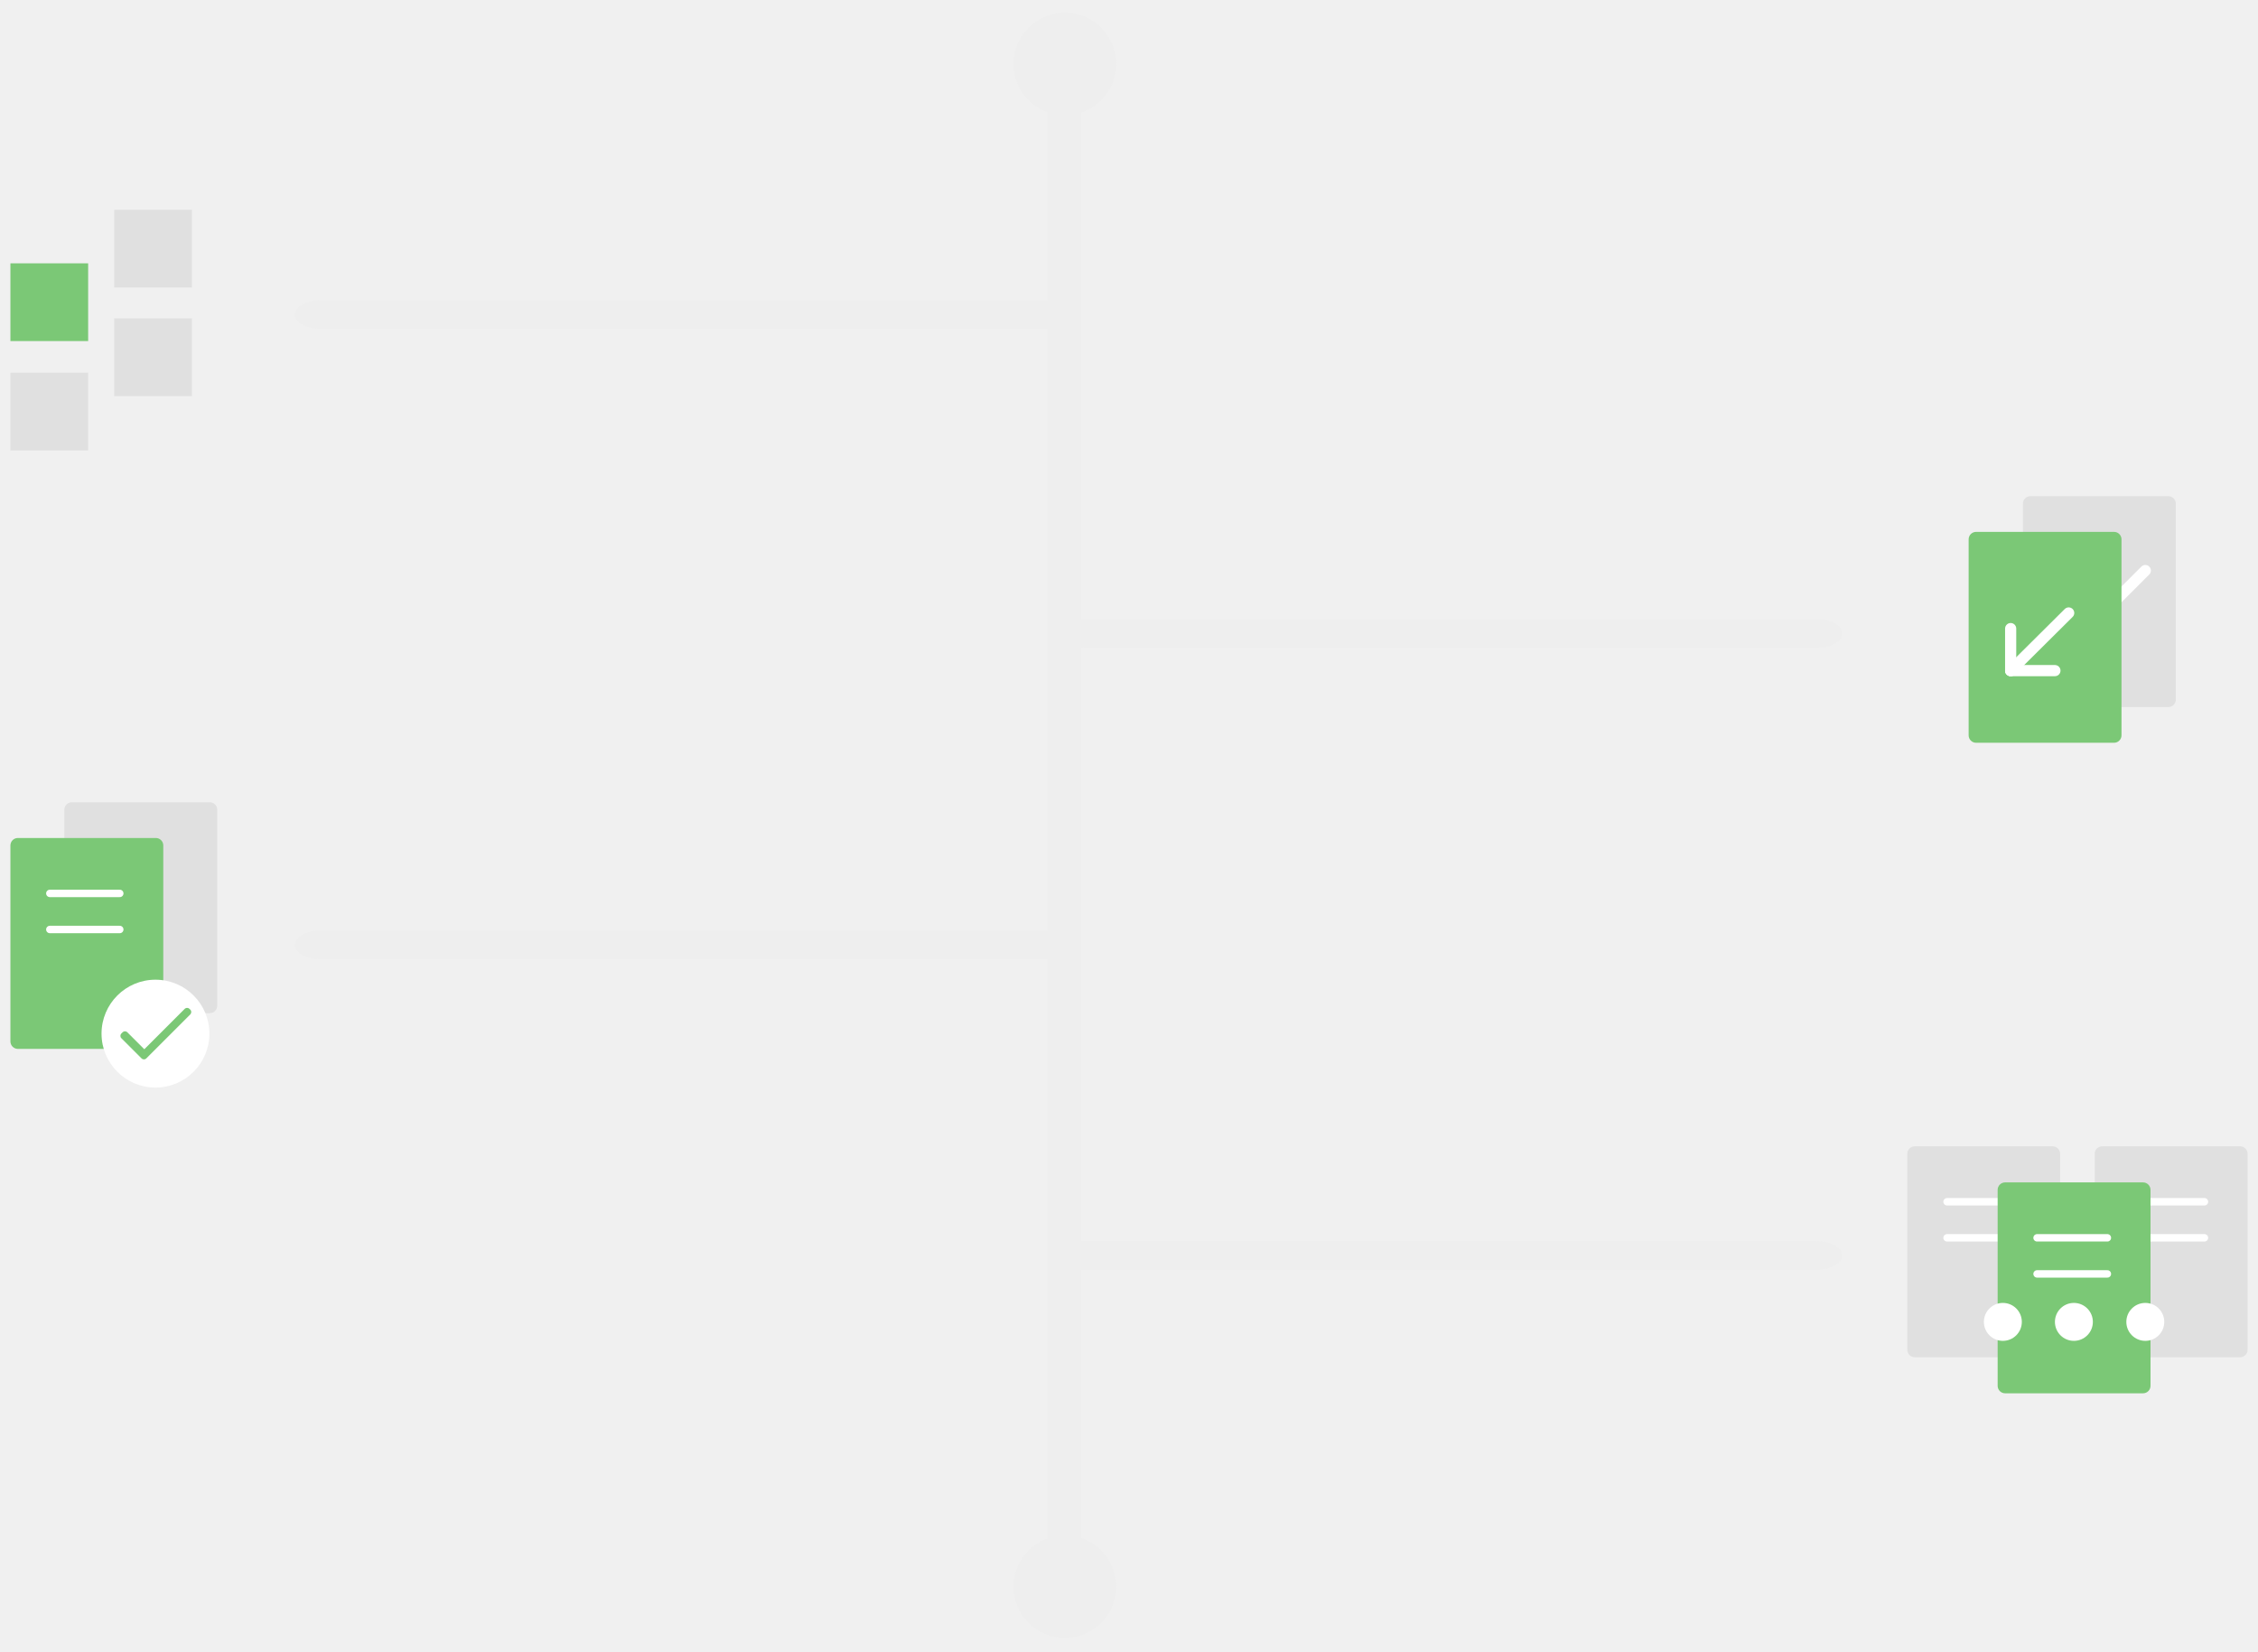
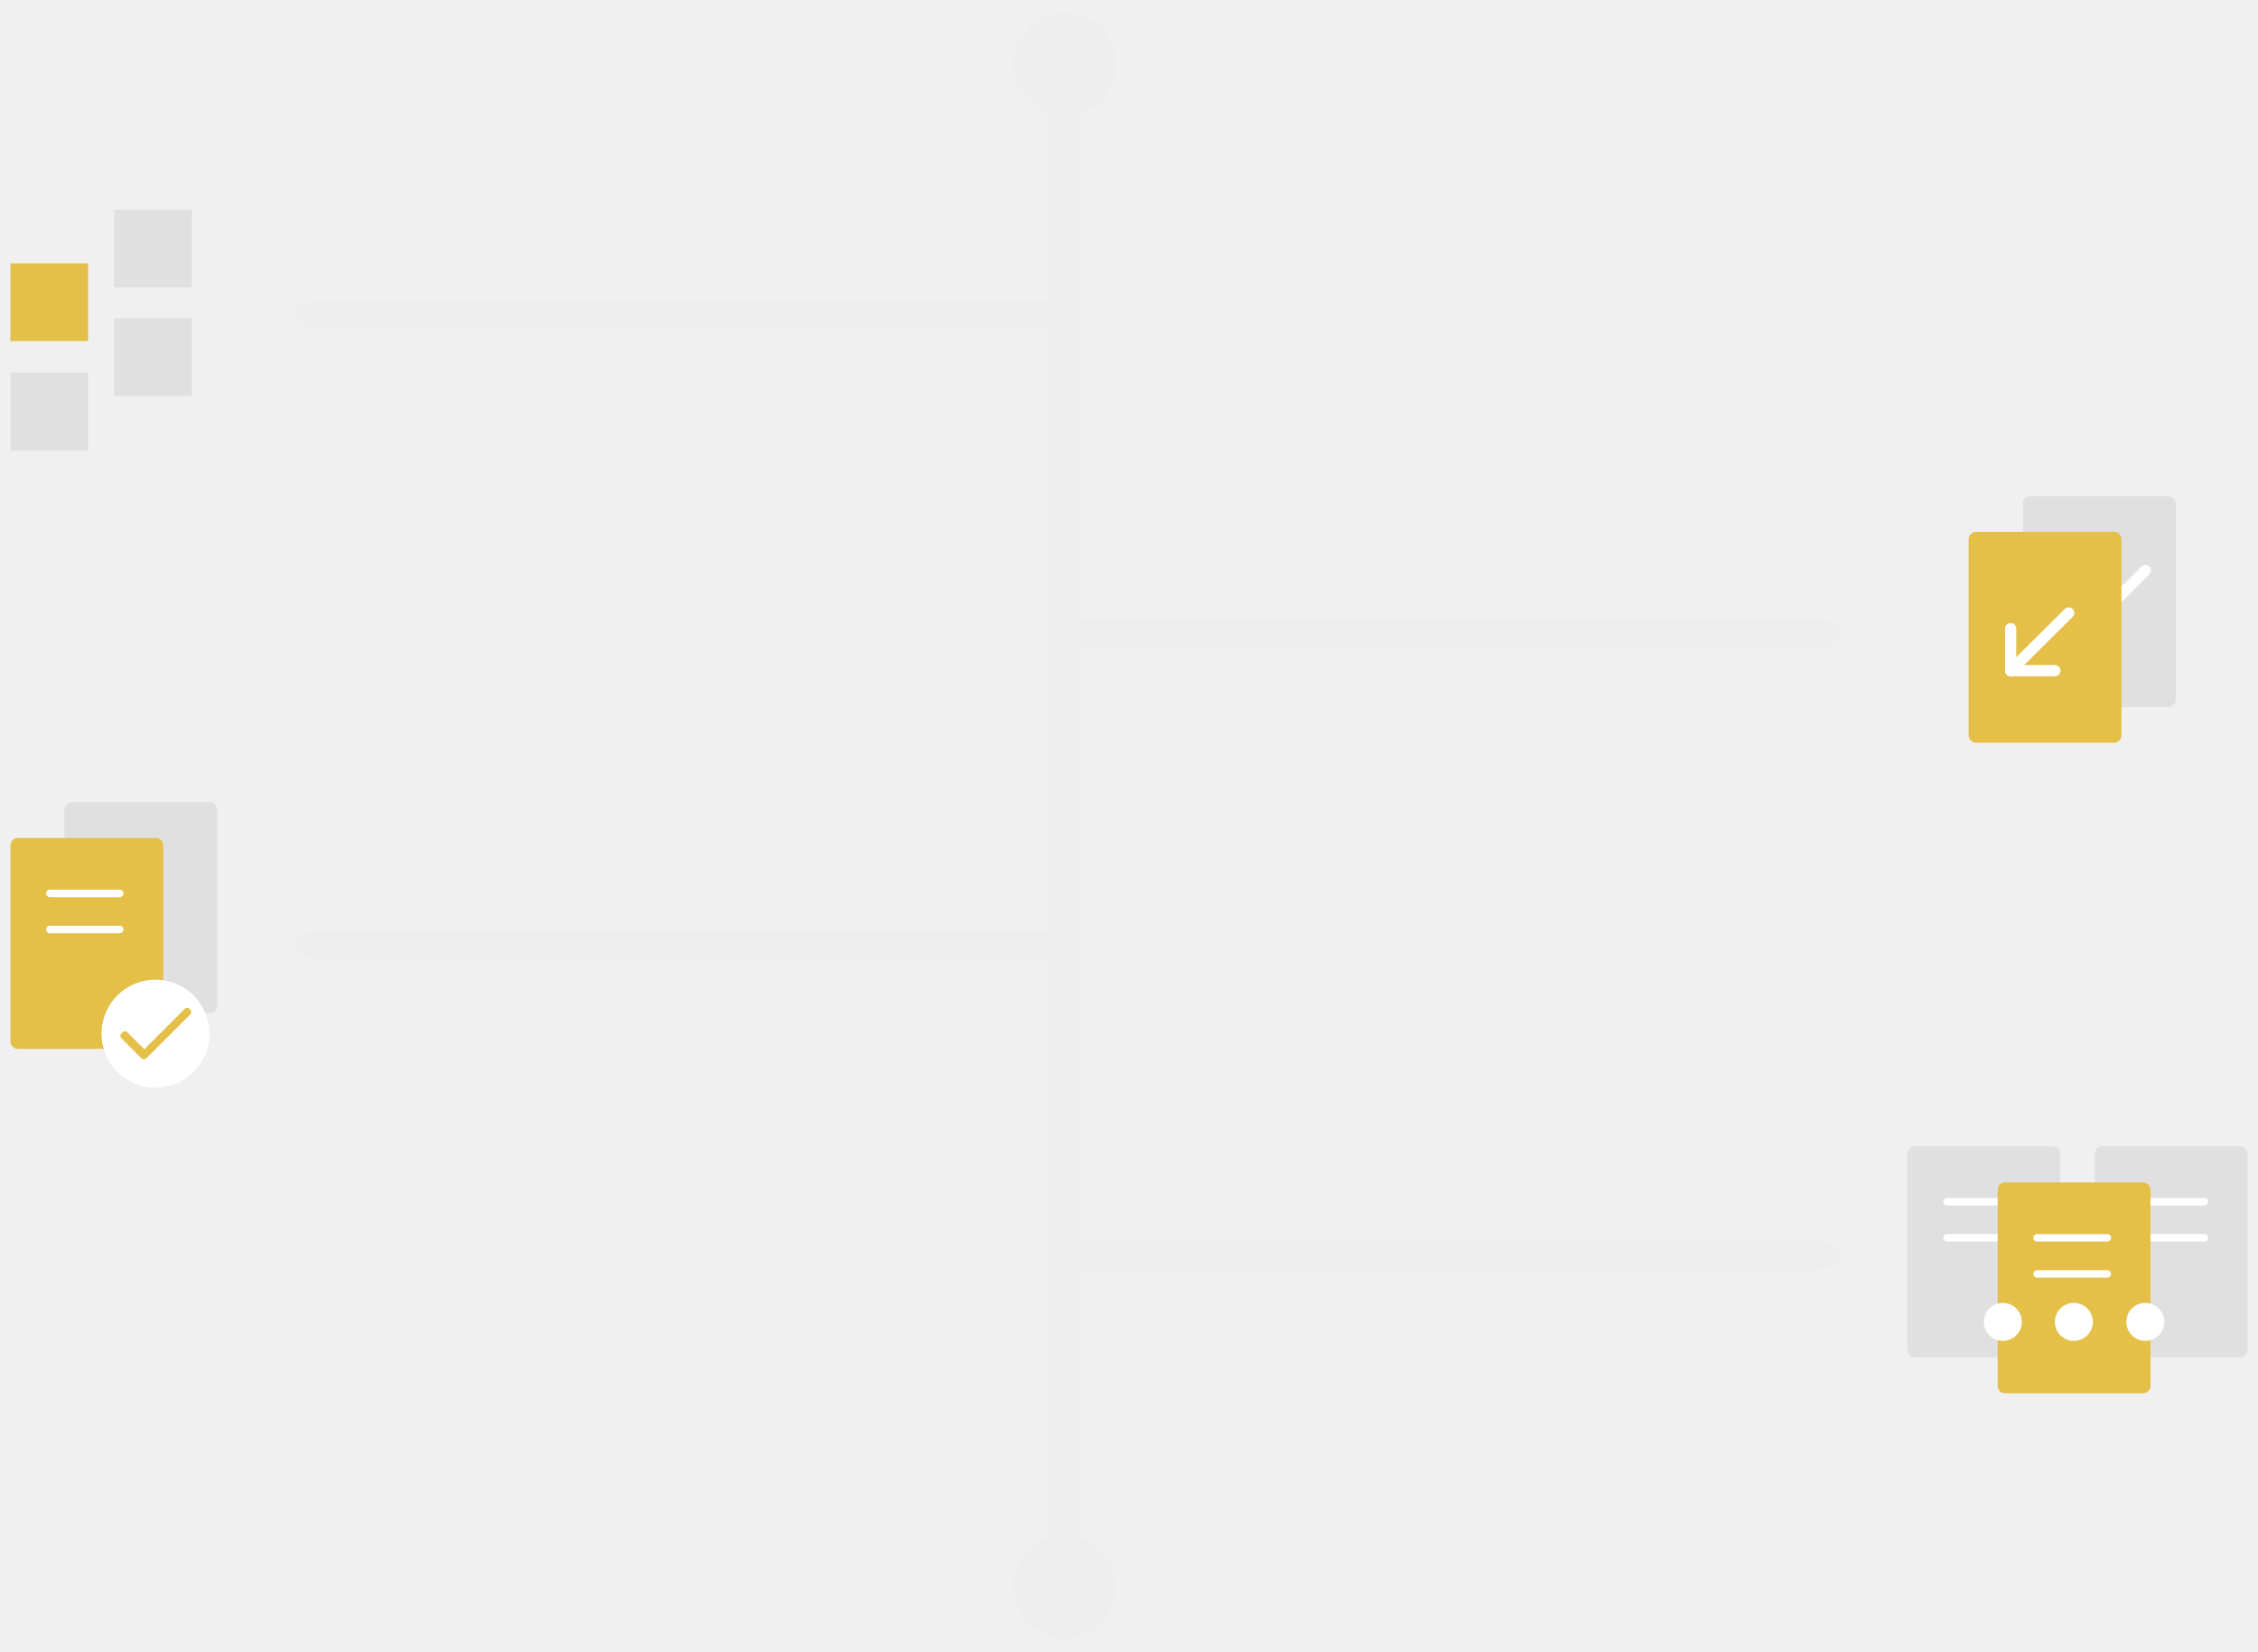
<svg xmlns="http://www.w3.org/2000/svg" version="1.1" x="0px" y="0px" viewBox="0 0 607.1 444.1" enable-background="new 0 0 607.1 444.1" xml:space="preserve">
  <g id="preview">
</g>
  <g id="Guide_and_preview" display="none">
</g>
  <g id="Background">
</g>
  <g id="Media">
    <g>
      <g>
        <path fill="#EEEEEE" d="M86.1,88.4H283c3.7,0,6.8-1.7,6.8-3.8v-0.1c0-2.1-3-3.8-6.8-3.8H86.1c-3.7,0-6.8,1.7-6.8,3.8v0.1     C79.3,86.7,82.4,88.4,86.1,88.4z" />
        <path fill="#EEEEEE" d="M291.6,174.2h196.9c3.7,0,6.8-1.7,6.8-3.8v-0.1c0-2.1-3-3.8-6.8-3.8H291.6c-3.7,0-6.8,1.7-6.8,3.8v0.1     C284.8,172.5,287.8,174.2,291.6,174.2z" />
        <path fill="#EEEEEE" d="M86.1,257.9H283c3.7,0,6.8-1.7,6.8-3.8V254c0-2.1-3-3.8-6.8-3.8H86.1c-3.7,0-6.8,1.7-6.8,3.8v0.1     C79.3,256.2,82.4,257.9,86.1,257.9z" />
        <path fill="#EEEEEE" d="M288.7,341.4h199.7c3.8,0,6.9-1.7,6.9-3.8v-0.1c0-2.1-3.1-3.8-6.9-3.8H288.7c-3.8,0-6.9,1.7-6.9,3.8v0.1     C281.8,339.7,284.9,341.4,288.7,341.4z" />
        <path fill="#EEEEEE" d="M286.3,426.6L286.3,426.6c-2.5,0-4.5-3.2-4.5-7.1V24.3c0-3.9,2-7.1,4.4-7.1h0.1c2.4,0,4.4,3.2,4.4,7.1     v395.2C290.7,423.4,288.7,426.6,286.3,426.6z" />
        <circle fill="#EEEEEE" cx="286.3" cy="17.2" r="13.8" />
        <circle fill="#EEEEEE" cx="286.3" cy="426.6" r="13.8" />
      </g>
      <g>
-         <rect x="2.8" y="70.8" fill="#7BC876" width="20.9" height="20.9" />
+         <rect x="2.8" y="70.8" fill="#e4c049" width="20.9" height="20.9" />
        <rect x="30.7" y="56.4" fill="#E0E0E0" width="20.9" height="20.9" />
        <rect x="30.7" y="85.6" fill="#E0E0E0" width="20.9" height="20.9" />
        <rect x="2.8" y="100.2" fill="#E0E0E0" width="20.9" height="20.9" />
      </g>
      <g>
        <path fill="#E0E0E0" d="M583,190.1h-37.1c-1.1,0-2-0.9-2-2v-52.7c0-1.1,0.9-2,2-2H583c1.1,0,2,0.9,2,2v52.7     C585,189.2,584.1,190.1,583,190.1z" />
        <line fill="none" stroke="#FFFFFF" stroke-width="3" stroke-linecap="round" stroke-miterlimit="10" x1="576.8" y1="153.4" x2="560.1" y2="170.1" />
-         <path fill="#7BC876" d="M568.4,199.7h-37.1c-1.1,0-2-0.9-2-2V145c0-1.1,0.9-2,2-2h37.1c1.1,0,2,0.9,2,2v52.7     C570.4,198.8,569.5,199.7,568.4,199.7z" />
+         <path fill="#e4c049" d="M568.4,199.7h-37.1c-1.1,0-2-0.9-2-2V145c0-1.1,0.9-2,2-2h37.1c1.1,0,2,0.9,2,2v52.7     C570.4,198.8,569.5,199.7,568.4,199.7z" />
        <line fill="none" stroke="#FFFFFF" stroke-width="3" stroke-linecap="round" stroke-miterlimit="10" x1="556.2" y1="164.8" x2="540.6" y2="180.3" />
        <line fill="none" stroke="#FFFFFF" stroke-width="3" stroke-linecap="round" stroke-miterlimit="10" x1="540.6" y1="180.3" x2="540.6" y2="169" />
        <line fill="none" stroke="#FFFFFF" stroke-width="3" stroke-linecap="round" stroke-miterlimit="10" x1="540.6" y1="180.3" x2="552.5" y2="180.3" />
      </g>
      <g>
        <g>
          <g>
            <path fill="#E0E0E0" d="M56.4,272.4H19.3c-1.1,0-2-0.9-2-2v-52.7c0-1.1,0.9-2,2-2h37.1c1.1,0,2,0.9,2,2v52.7       C58.4,271.5,57.5,272.4,56.4,272.4z" />
-             <path fill="#7BC876" d="M41.8,282H4.8c-1.1,0-2-0.9-2-2v-52.7c0-1.1,0.9-2,2-2h37.1c1.1,0,2,0.9,2,2V280       C43.8,281.1,42.9,282,41.8,282z" />
+             <path fill="#e4c049" d="M41.8,282H4.8c-1.1,0-2-0.9-2-2v-52.7c0-1.1,0.9-2,2-2h37.1c1.1,0,2,0.9,2,2V280       C43.8,281.1,42.9,282,41.8,282z" />
          </g>
          <circle fill="#FFFFFF" cx="41.8" cy="277.9" r="14.5" />
          <g>
            <g>
-               <path fill="#7BC876" d="M51.2,272.7l-11.9,11.9c-0.3,0.3-0.9,0.3-1.2,0l-0.3-0.3l0,0l-5.2-5.2c-0.3-0.3-0.3-0.9,0-1.2l0.4-0.4        c0.3-0.3,0.9-0.3,1.2,0l4.6,4.6l10.9-10.9c0.3-0.3,0.9-0.3,1.2,0l0.3,0.3C51.5,271.8,51.5,272.3,51.2,272.7z" />
+               <path fill="#e4c049" d="M51.2,272.7l-11.9,11.9c-0.3,0.3-0.9,0.3-1.2,0l-0.3-0.3l0,0l-5.2-5.2c-0.3-0.3-0.3-0.9,0-1.2l0.4-0.4        c0.3-0.3,0.9-0.3,1.2,0l4.6,4.6l10.9-10.9c0.3-0.3,0.9-0.3,1.2,0l0.3,0.3C51.5,271.8,51.5,272.3,51.2,272.7z" />
            </g>
          </g>
        </g>
        <line fill="none" stroke="#FFFFFF" stroke-width="2" stroke-linecap="round" stroke-miterlimit="10" x1="13.4" y1="240.2" x2="32.2" y2="240.2" />
        <line fill="none" stroke="#FFFFFF" stroke-width="2" stroke-linecap="round" stroke-miterlimit="10" x1="13.4" y1="249.9" x2="32.2" y2="249.9" />
      </g>
      <g>
        <g>
          <g>
            <g>
              <path fill="#E0E0E0" d="M602.3,364.9h-37.1c-1.1,0-2-0.9-2-2v-52.7c0-1.1,0.9-2,2-2h37.1c1.1,0,2,0.9,2,2v52.7        C604.3,364,603.4,364.9,602.3,364.9z" />
            </g>
          </g>
          <line fill="none" stroke="#FFFFFF" stroke-width="2" stroke-linecap="round" stroke-miterlimit="10" x1="573.9" y1="323.1" x2="592.7" y2="323.1" />
          <line fill="none" stroke="#FFFFFF" stroke-width="2" stroke-linecap="round" stroke-miterlimit="10" x1="573.9" y1="332.8" x2="592.7" y2="332.8" />
        </g>
        <g>
          <g>
            <g>
              <path fill="#E0E0E0" d="M551.9,364.9h-37.1c-1.1,0-2-0.9-2-2v-52.7c0-1.1,0.9-2,2-2h37.1c1.1,0,2,0.9,2,2v52.7        C553.9,364,553.1,364.9,551.9,364.9z" />
            </g>
          </g>
          <line fill="none" stroke="#FFFFFF" stroke-width="2" stroke-linecap="round" stroke-miterlimit="10" x1="523.5" y1="323.1" x2="542.4" y2="323.1" />
          <line fill="none" stroke="#FFFFFF" stroke-width="2" stroke-linecap="round" stroke-miterlimit="10" x1="523.5" y1="332.8" x2="542.4" y2="332.8" />
        </g>
        <g>
          <g>
            <g>
-               <path fill="#7BC876" d="M576.2,374.6h-37.1c-1.1,0-2-0.9-2-2v-52.7c0-1.1,0.9-2,2-2h37.1c1.1,0,2,0.9,2,2v52.7        C578.2,373.7,577.3,374.6,576.2,374.6z" />
+               <path fill="#e4c049" d="M576.2,374.6h-37.1c-1.1,0-2-0.9-2-2v-52.7c0-1.1,0.9-2,2-2h37.1c1.1,0,2,0.9,2,2v52.7        C578.2,373.7,577.3,374.6,576.2,374.6z" />
            </g>
          </g>
          <line fill="none" stroke="#FFFFFF" stroke-width="2" stroke-linecap="round" stroke-miterlimit="10" x1="547.7" y1="332.8" x2="566.6" y2="332.8" />
          <line fill="none" stroke="#FFFFFF" stroke-width="2" stroke-linecap="round" stroke-miterlimit="10" x1="547.7" y1="342.5" x2="566.6" y2="342.5" />
        </g>
        <g>
          <circle fill="#FFFFFF" cx="538.5" cy="355.4" r="5.1" />
          <circle fill="#FFFFFF" cx="557.6" cy="355.4" r="5.1" />
          <circle fill="#FFFFFF" cx="576.8" cy="355.4" r="5.1" />
        </g>
      </g>
    </g>
  </g>
  <g id="Illustrations">
</g>
</svg>
